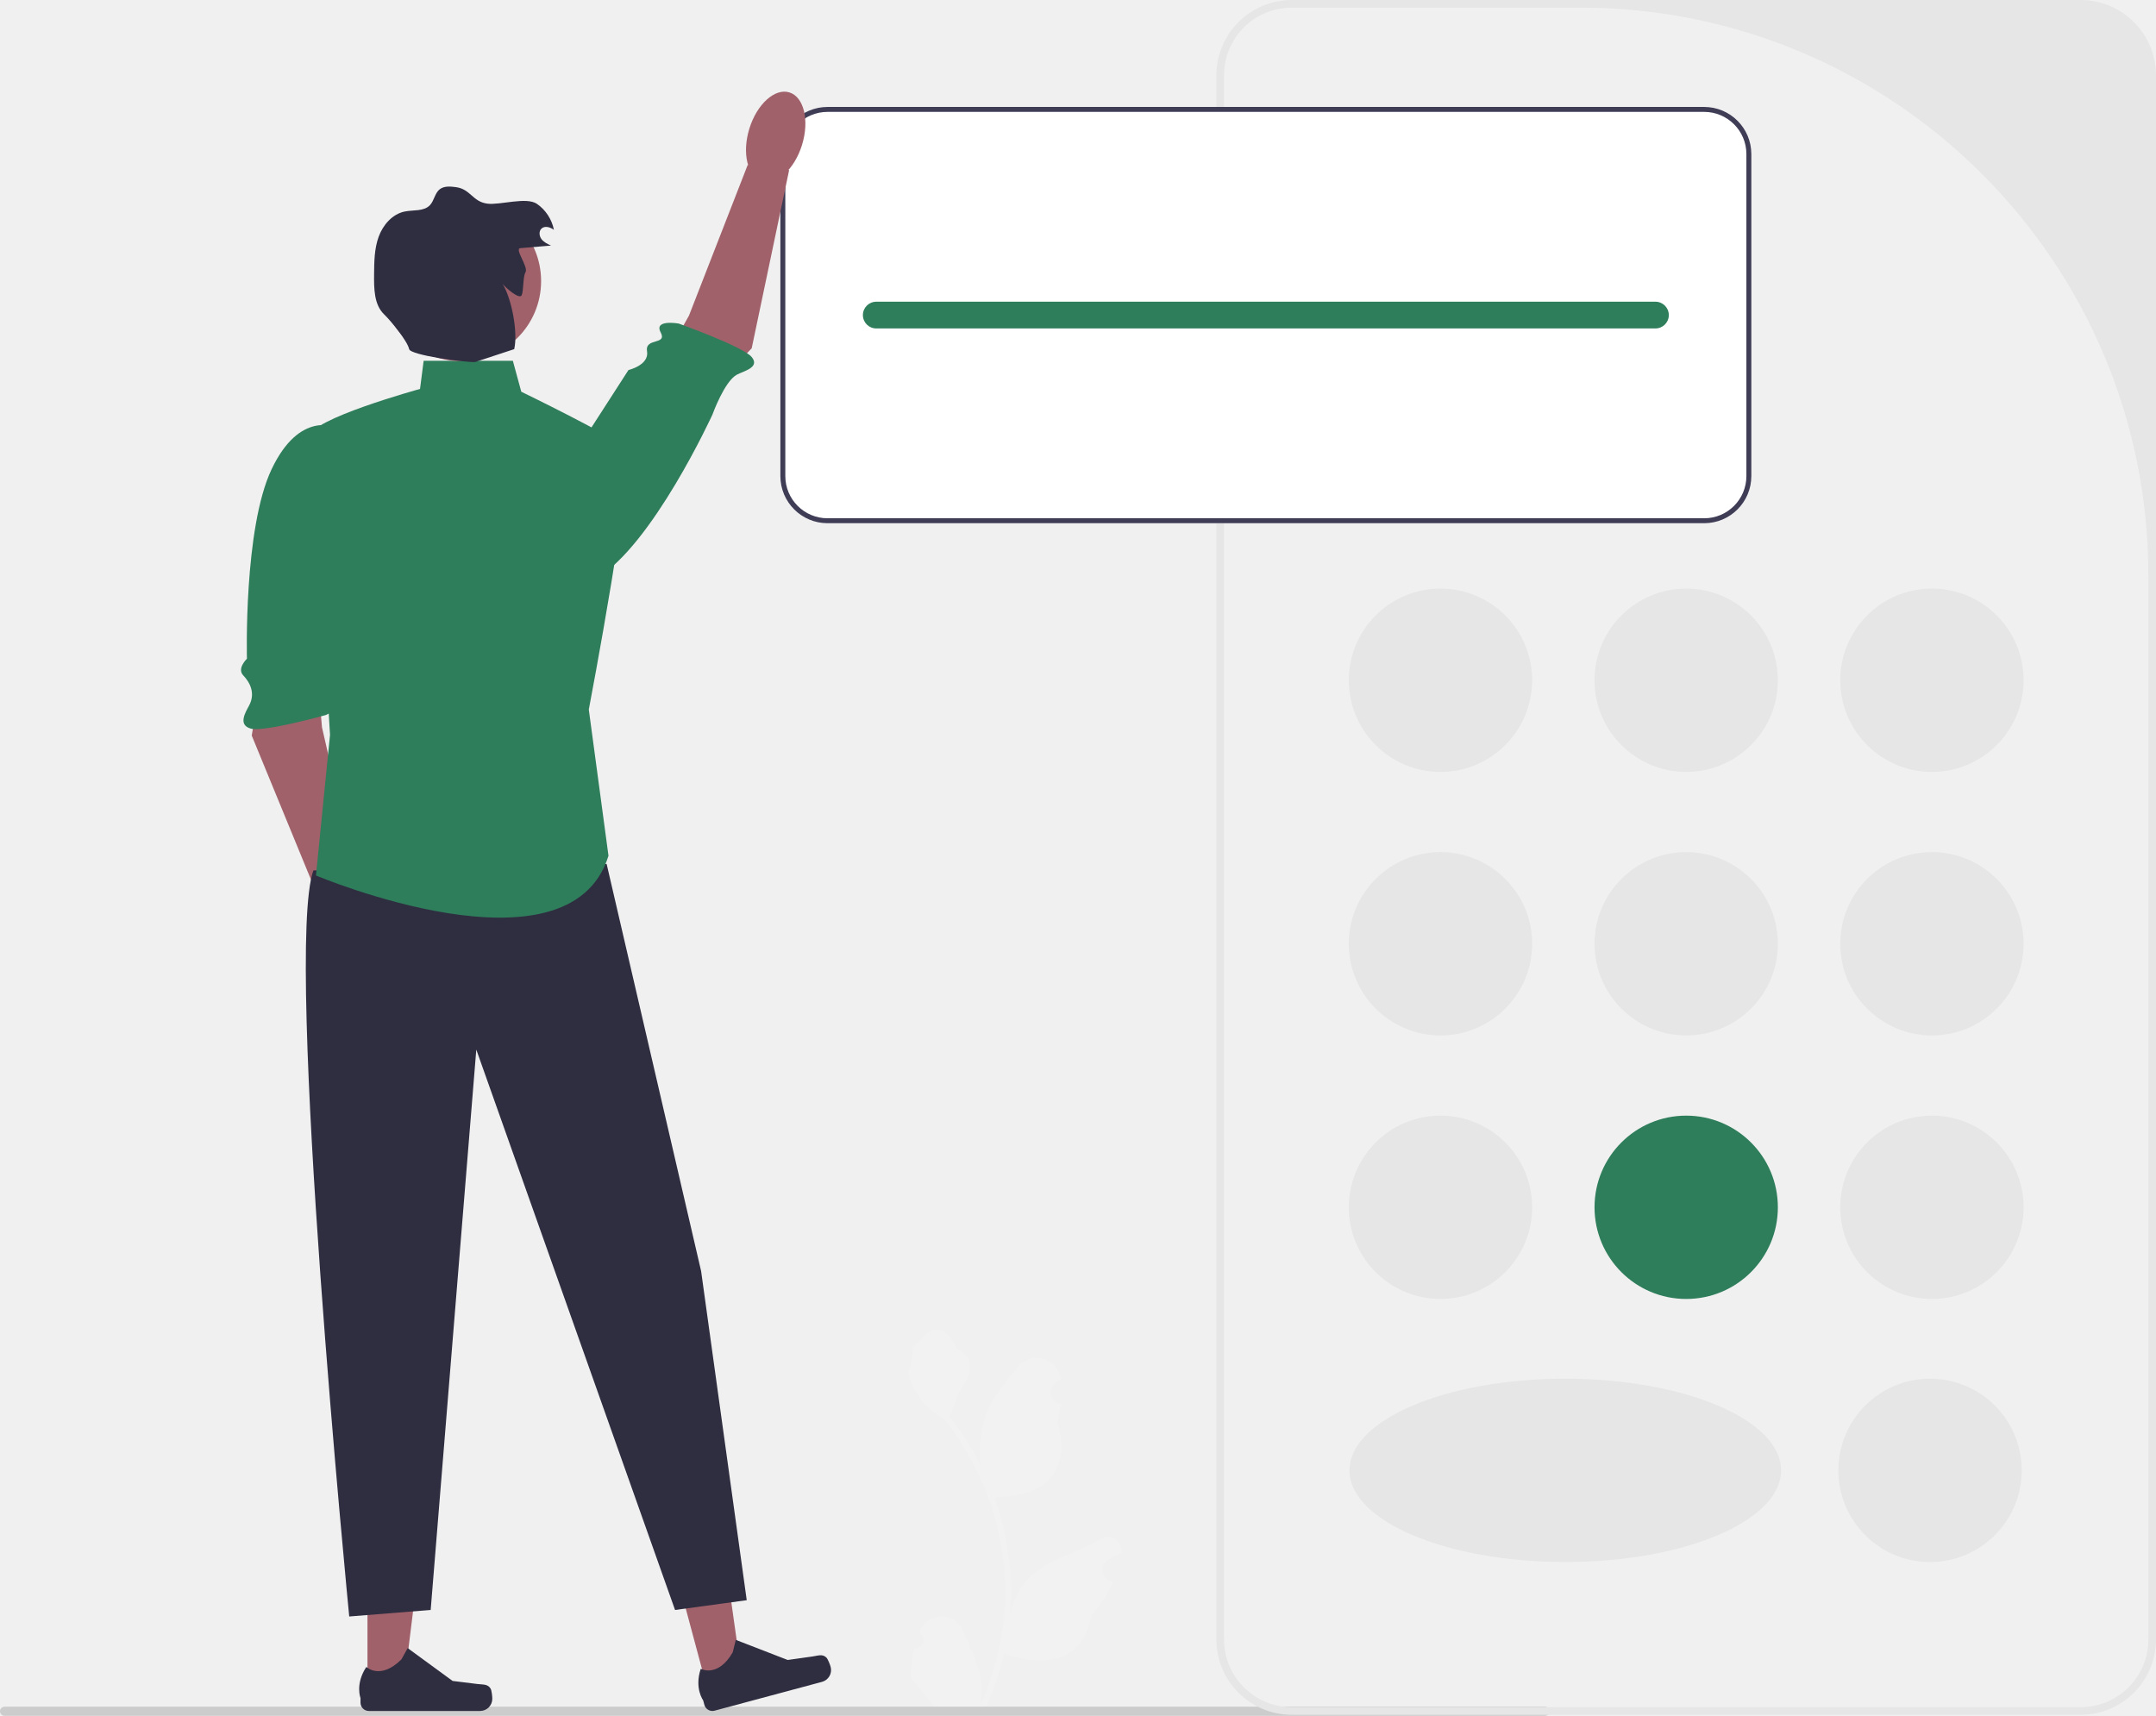
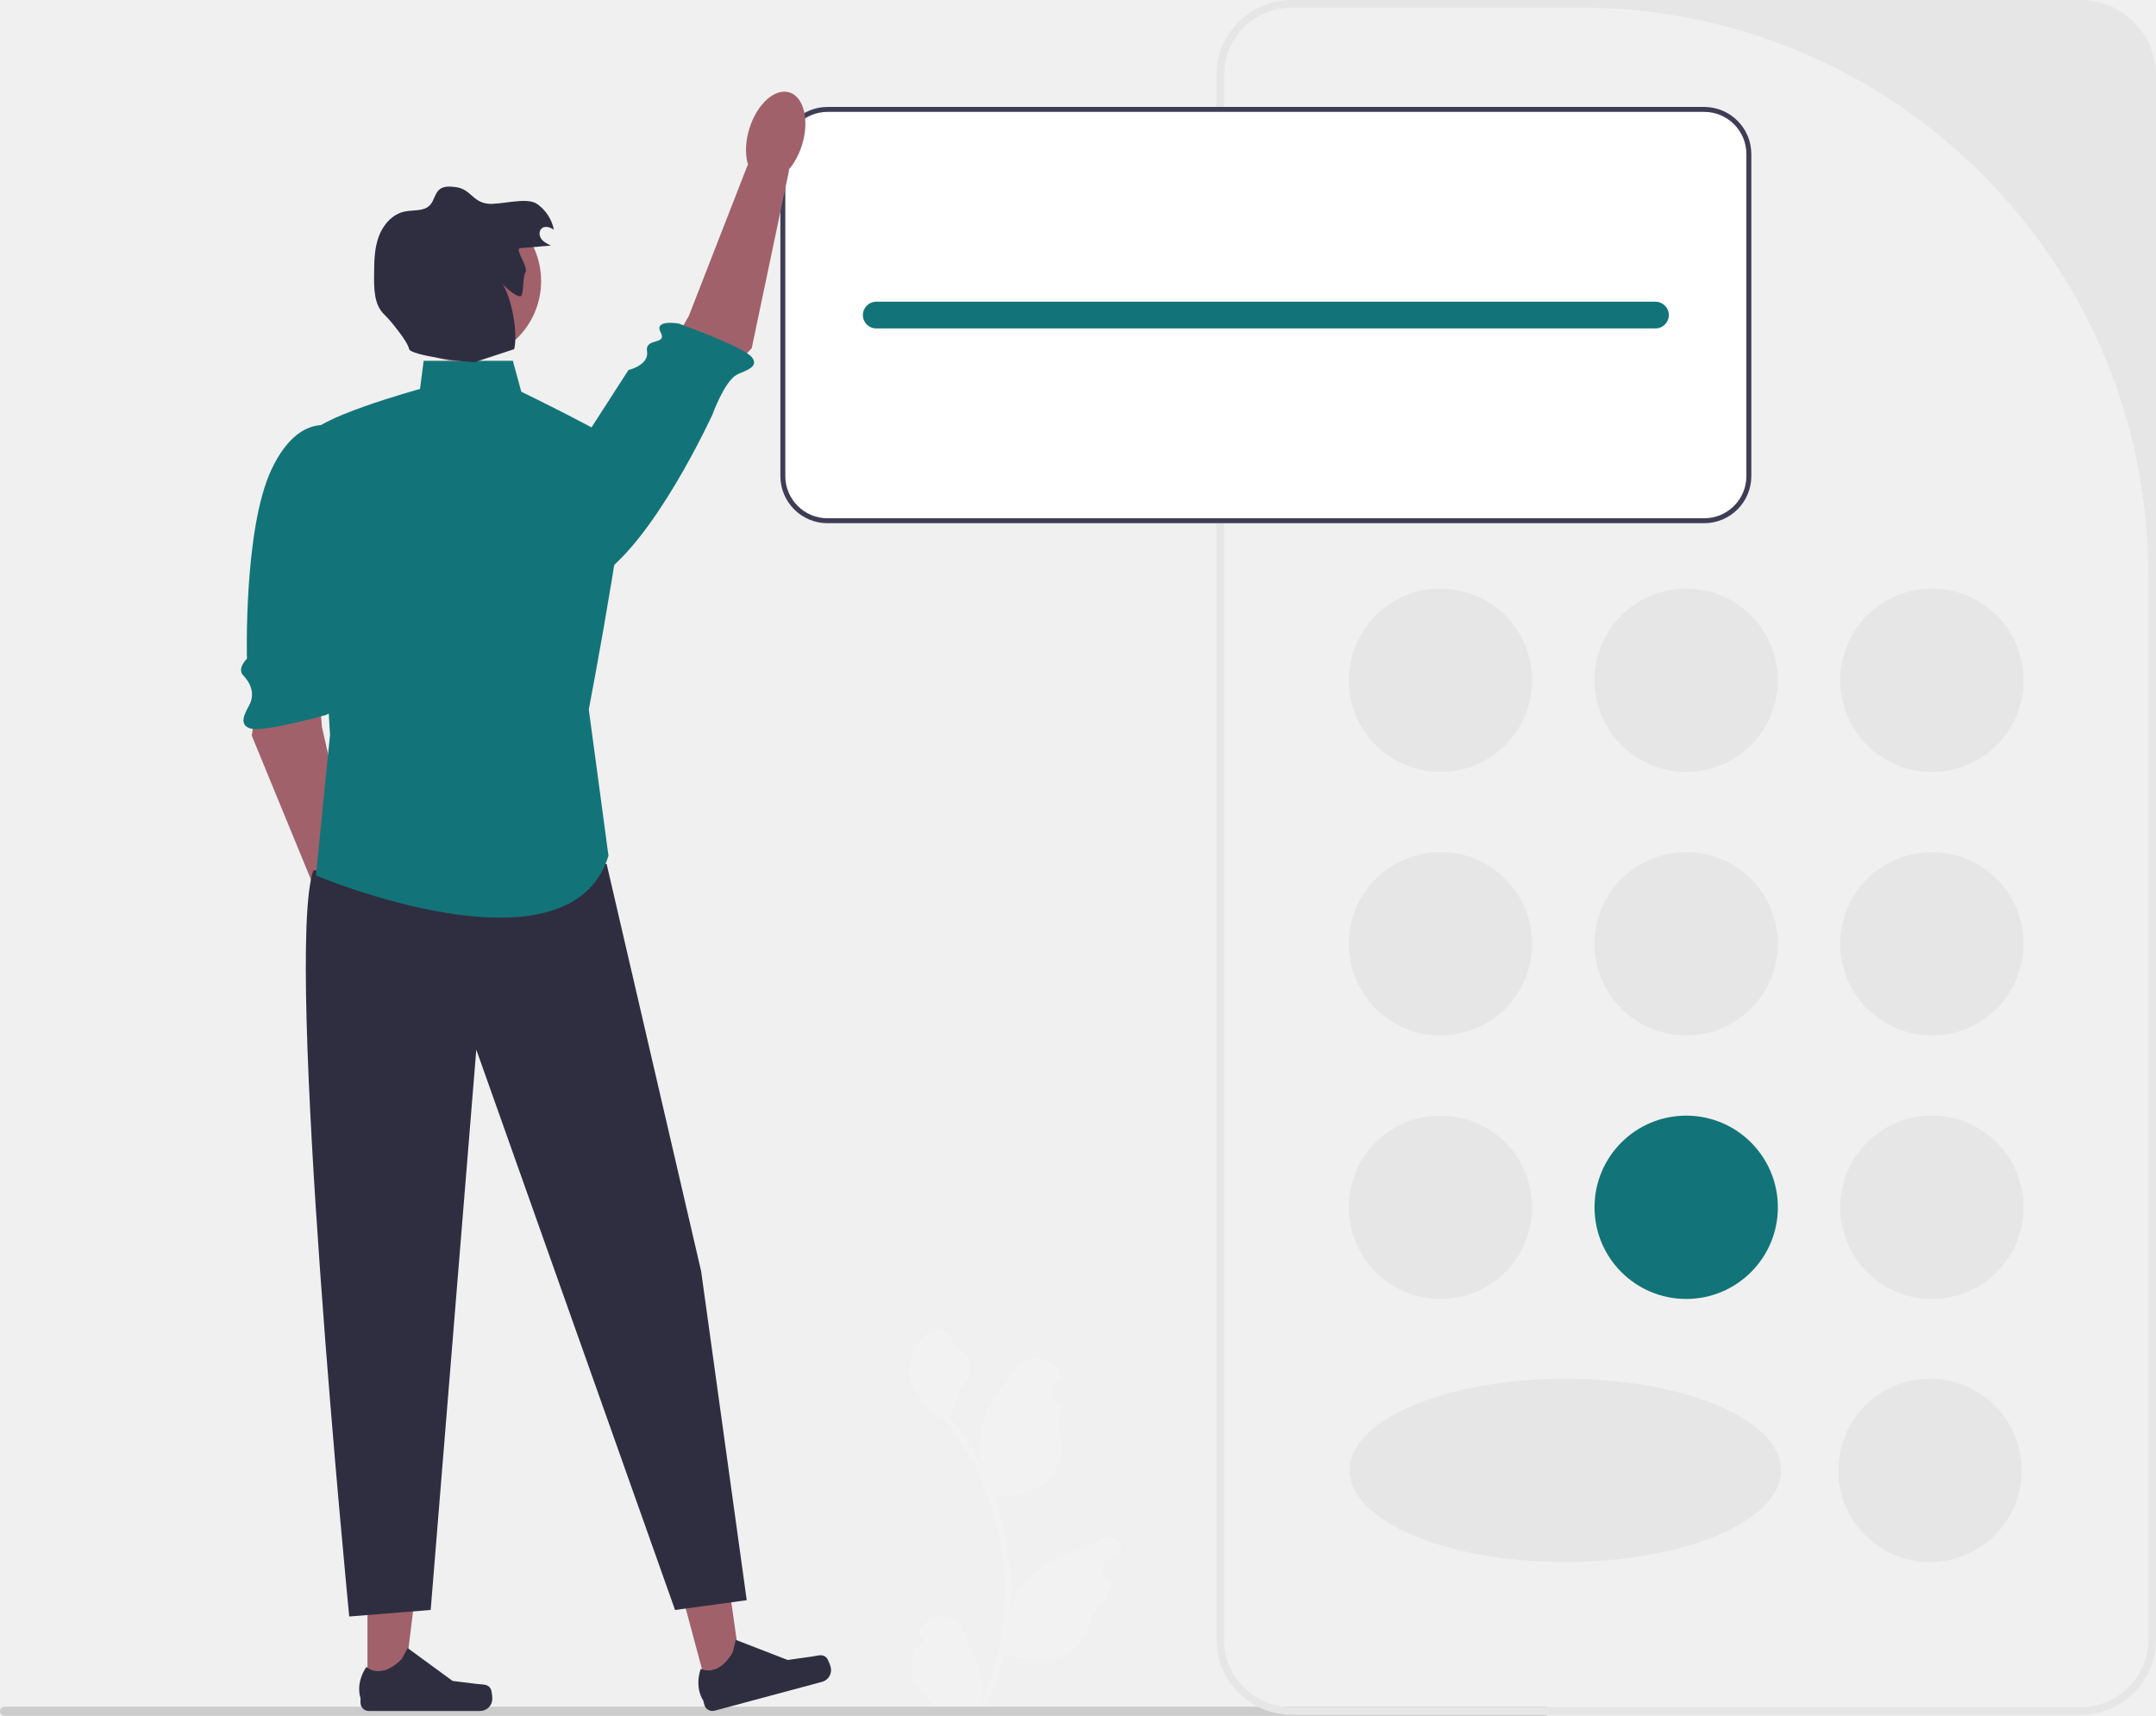
<svg xmlns="http://www.w3.org/2000/svg" viewBox="0 0 564.468 449.265">
  <path d="M239.346,431.63c2.066,.129,3.208-2.437,1.645-3.933l-.155-.618c.02-.05,.041-.099,.062-.148,2.089-4.982,9.17-4.947,11.241,.042,1.839,4.428,4.179,8.864,4.756,13.546,.258,2.067,.142,4.172-.316,6.2,4.308-9.411,6.575-19.687,6.575-30.021,0-2.597-.142-5.193-.433-7.783-.239-2.119-.568-4.224-.995-6.31-2.306-11.277-7.299-22.018-14.5-30.99-3.462-1.892-6.349-4.851-8.093-8.397-.626-1.279-1.117-2.655-1.35-4.056,.394,.052,1.486-5.949,1.188-6.317,.549-.833,1.532-1.247,2.131-2.06,2.982-4.043,7.091-3.337,9.236,2.157,4.582,2.313,4.627,6.148,1.815,9.837-1.789,2.347-2.035,5.522-3.604,8.035,.162,.207,.329,.407,.491,.614,2.961,3.798,5.522,7.88,7.681,12.169-.61-4.766,.291-10.508,1.826-14.21,1.748-4.217,5.025-7.769,7.91-11.415,3.466-4.379,10.573-2.468,11.184,3.083,.006,.054,.012,.107,.017,.161-.429,.242-.848,.499-1.259,.77-2.339,1.547-1.531,5.174,1.241,5.602l.063,.01c-.155,1.544-.42,3.074-.807,4.579,3.702,14.316-4.29,19.53-15.701,19.764-.252,.129-.497,.258-.749,.381,1.156,3.255,2.08,6.594,2.764,9.979,.614,2.99,1.04,6.013,1.279,9.049,.297,3.83,.271,7.68-.052,11.503l.019-.136c.82-4.211,3.107-8.145,6.427-10.87,4.946-4.063,11.933-5.559,17.268-8.824,2.568-1.572,5.859,.459,5.411,3.437l-.022,.143c-.794,.323-1.569,.698-2.319,1.117-.429,.242-.848,.499-1.259,.77-2.339,1.547-1.531,5.174,1.241,5.602l.063,.01c.045,.006,.084,.013,.129,.019-1.363,3.236-3.262,6.239-5.639,8.829-2.315,12.497-12.256,13.683-22.89,10.044h-.006c-1.163,5.064-2.861,10.011-5.044,14.726h-18.02c-.065-.2-.123-.407-.181-.607,1.666,.103,3.346,.006,4.986-.297-1.337-1.641-2.674-3.294-4.011-4.935-.032-.032-.058-.065-.084-.097-.678-.84-1.363-1.673-2.041-2.512l-0-.001c-.042-2.578,.267-5.147,.879-7.64l.001-0Z" fill="#f2f2f2" />
  <path d="M0,448.075c0,.66,.53,1.19,1.19,1.19H404.48c.66,0,1.19-.53,1.19-1.19,0-.66-.53-1.19-1.19-1.19H1.19c-.66,0-1.19,.53-1.19,1.19Z" fill="#ccc" />
  <path d="M544.743,449h-206.551c-10.876,0-19.724-8.849-19.724-19.725V19.725c0-10.876,8.848-19.725,19.724-19.725h206.551c10.876,0,19.725,8.849,19.725,19.725V429.275c0,10.876-8.849,19.725-19.725,19.725ZM338.192,2c-9.789,0-17.724,7.935-17.724,17.724V429.275c0,9.789,7.936,17.725,17.725,17.725h206.551c9.789,0,17.725-7.936,17.725-17.725V150.705c0-82.127-66.577-148.705-148.705-148.705h-75.571Z" fill="#e6e6e6" />
  <g>
    <circle cx="377.134" cy="178.118" fill="#e6e6e6" r="24" />
    <circle cx="505.801" cy="178.118" fill="#e6e6e6" r="24" />
    <circle cx="441.467" cy="178.118" fill="#e6e6e6" r="24" />
  </g>
  <circle cx="377.134" cy="247.118" fill="#e6e6e6" r="24" />
  <circle cx="505.801" cy="247.118" fill="#e6e6e6" r="24" />
  <circle cx="441.467" cy="247.118" fill="#e6e6e6" r="24" />
  <circle cx="377.134" cy="316.118" fill="#e6e6e6" r="24" />
  <circle cx="505.31" cy="385" fill="#e6e6e6" r="24" />
  <ellipse cx="409.81" cy="385" fill="#e6e6e6" rx="56.5" ry="24" />
  <circle cx="505.801" cy="316.118" fill="#e6e6e6" r="24" />
-   <circle cx="441.467" cy="316.118" fill="#2e7d5b" r="24" />
+   <circle cx="441.467" cy="316.118" fill="#127478" r="24" />
  <path d="M446.184,28H216.65c-6.806,0-12.34,5.534-12.34,12.34V124.66c0,6.806,5.534,12.34,12.34,12.34h229.534c6.806,0,12.34-5.534,12.34-12.34V40.34c0-6.806-5.534-12.34-12.34-12.34Z" fill="#fff" />
  <path d="M446.184,28H216.65c-6.806,0-12.34,5.534-12.34,12.34V124.66c0,6.806,5.534,12.34,12.34,12.34h229.534c6.806,0,12.34-5.534,12.34-12.34V40.34c0-6.806-5.534-12.34-12.34-12.34Zm11.043,96.66c0,6.092-4.95,11.043-11.043,11.043H216.65c-6.092,0-11.043-4.95-11.043-11.043V40.34c0-6.092,4.95-11.043,11.043-11.043h229.534c6.092,0,11.043,4.95,11.043,11.043V124.66Z" fill="#3f3d56" />
-   <rect fill="#2e7d5b" height="7" rx="3.5" ry="3.5" width="211" x="225.917" y="79" />
+   <rect fill="#127478" height="7" rx="3.5" ry="3.5" width="211" x="225.917" y="79" />
  <g>
    <g>
      <polygon fill="#a0616a" points="67.952 180.421 65.908 192.596 84.038 236.7 93.766 231.699 84.298 190.427 82.937 174.676 67.952 180.421" />
-       <path d="M87.966,111.929s-9.493-4.598-16.859,10.939c-7.366,15.537-6.454,49.614-6.454,49.614,0,0-2.682,2.554-.98,4.342s3.29,4.626,1.553,7.897c-.915,1.724-3.034,5.097,.435,6.055,3.469,.958,19.698-3.568,19.698-3.568,0,0,6.068-2.718,2.62-4.549-3.448-1.831,1.408-12.905,1.408-12.905l4.012-31.991-5.435-25.833Z" fill="#2e7d5b" />
+       <path d="M87.966,111.929s-9.493-4.598-16.859,10.939c-7.366,15.537-6.454,49.614-6.454,49.614,0,0-2.682,2.554-.98,4.342s3.29,4.626,1.553,7.897c-.915,1.724-3.034,5.097,.435,6.055,3.469,.958,19.698-3.568,19.698-3.568,0,0,6.068-2.718,2.62-4.549-3.448-1.831,1.408-12.905,1.408-12.905l4.012-31.991-5.435-25.833Z" fill="#127478" />
      <ellipse cx="91.852" cy="241.931" fill="#a0616a" rx="7.217" ry="12.155" transform="translate(-66.97226 37.62166) rotate(-17.07063)" />
    </g>
    <g>
      <polygon fill="#a0616a" points="185.278 442.57 194.364 440.131 189.282 403.923 175.872 407.522 185.278 442.57" />
      <path d="M216.354,434.01h0c.411,.401,.973,1.898,1.121,2.453h0c.457,1.703-.553,3.454-2.256,3.911l-28.14,7.551c-1.162,.312-2.357-.377-2.668-1.539l-.314-1.172s-2.337-3.148-.635-8.257c0,0,4.474,2.442,8.368-4.308l.807-3.265,13.591,5.261,6.506-.915c1.423-.2,2.592-.724,3.621,.28Z" fill="#2f2e41" />
    </g>
    <g>
      <polygon fill="#a0616a" points="96.211 442.361 105.619 442.36 110.095 406.072 96.209 406.073 96.211 442.361" />
      <path d="M128.444,442.148h0c.293,.493,.447,2.086,.447,2.659h0c0,1.763-1.43,3.193-3.193,3.193h-29.135c-1.203,0-2.178-.975-2.178-2.178v-1.213s-1.441-3.646,1.526-8.139c0,0,3.688,3.518,9.199-1.992l1.625-2.944,11.764,8.603,6.52,.803c1.427,.176,2.691-.027,3.425,1.209Z" fill="#2f2e41" />
    </g>
    <path d="M158.823,226.205l24.739,106.632,11.943,86.159-18.767,2.559-52.037-146.726-11.943,146.726-21.326,1.706s-17.061-174.024-9.384-195.35l76.775-1.706Z" fill="#2f2e41" />
    <g>
      <polygon fill="#a0616a" points="188.269 100.115 196.805 91.196 206.607 44.529 195.751 43.196 180.377 82.65 172.647 96.441 188.269 100.115" />
-       <path d="M133.21,145.505s7.988,14.729,22.815,6.022c14.827-8.708,30.508-42.992,30.508-42.992,0,0,3.131-8.715,6.407-10.444,1.726-.911,6.168-1.894,3.838-4.636-2.33-2.743-19.09-8.739-19.09-8.739,0,0-6.547-1.164-4.725,2.289,1.822,3.453-4.162,1.314-3.558,4.968,.604,3.654-4.862,4.913-4.862,4.913l-31.333,48.62Z" fill="#2e7d5b" />
+       <path d="M133.21,145.505s7.988,14.729,22.815,6.022c14.827-8.708,30.508-42.992,30.508-42.992,0,0,3.131-8.715,6.407-10.444,1.726-.911,6.168-1.894,3.838-4.636-2.33-2.743-19.09-8.739-19.09-8.739,0,0-6.547-1.164-4.725,2.289,1.822,3.453-4.162,1.314-3.558,4.968,.604,3.654-4.862,4.913-4.862,4.913l-31.333,48.62Z" fill="#127478" />
      <ellipse cx="203.087" cy="35.81" fill="#a0616a" rx="12.155" ry="7.217" transform="translate(109.0197 219.3257) rotate(-72.86125)" />
    </g>
-     <path d="M134.271,94.473h-23.356l-.945,7.364s-29.456,8.101-28.72,12.519,5.155,78.059,5.155,78.059l-3.682,36.82s66.277,27.984,76.587-5.155l-5.155-38.293s12.519-65.54,9.573-68.486c-2.946-2.946-27.247-14.728-27.247-14.728l-2.209-8.101Z" fill="#2e7d5b" />
+     <path d="M134.271,94.473h-23.356l-.945,7.364s-29.456,8.101-28.72,12.519,5.155,78.059,5.155,78.059l-3.682,36.82s66.277,27.984,76.587-5.155l-5.155-38.293s12.519-65.54,9.573-68.486c-2.946-2.946-27.247-14.728-27.247-14.728l-2.209-8.101Z" fill="#127478" />
    <circle cx="120.704" cy="73.601" fill="#a0616a" r="20.964" />
    <path d="M136.229,64.978c2.679-.226,5.357-.453,8.036-.679-.921-.422-1.88-.874-2.493-1.68-.613-.806-.74-2.08,.001-2.77,.866-.807,2.3-.379,3.246,.331-.521-2.721-2.145-5.214-4.423-6.79-2.783-1.925-9.668,.37-13.023-.072-3.871-.51-4.354-3.811-8.226-4.321-1.459-.192-3.101-.337-4.249,.585-1.273,1.022-1.415,2.955-2.538,4.14-1.603,1.692-4.351,1.193-6.632,1.669-3.231,.674-5.667,3.508-6.792,6.611s-1.166,6.479-1.195,9.78c-.032,3.699-.044,7.982,2.632,10.537,1.63,1.557,6.07,6.897,6.55,9.099,.341,1.564,14.234,3.469,17.245,3.382l10.263-3.382c1.009-4.441-.66-13.227-3.058-17.099,.79,1.043,4.442,4.183,5,3s.305-4.892,1-6c.877-1.399-2.988-6.201-1.343-6.34Z" fill="#2f2e41" />
  </g>
</svg>
